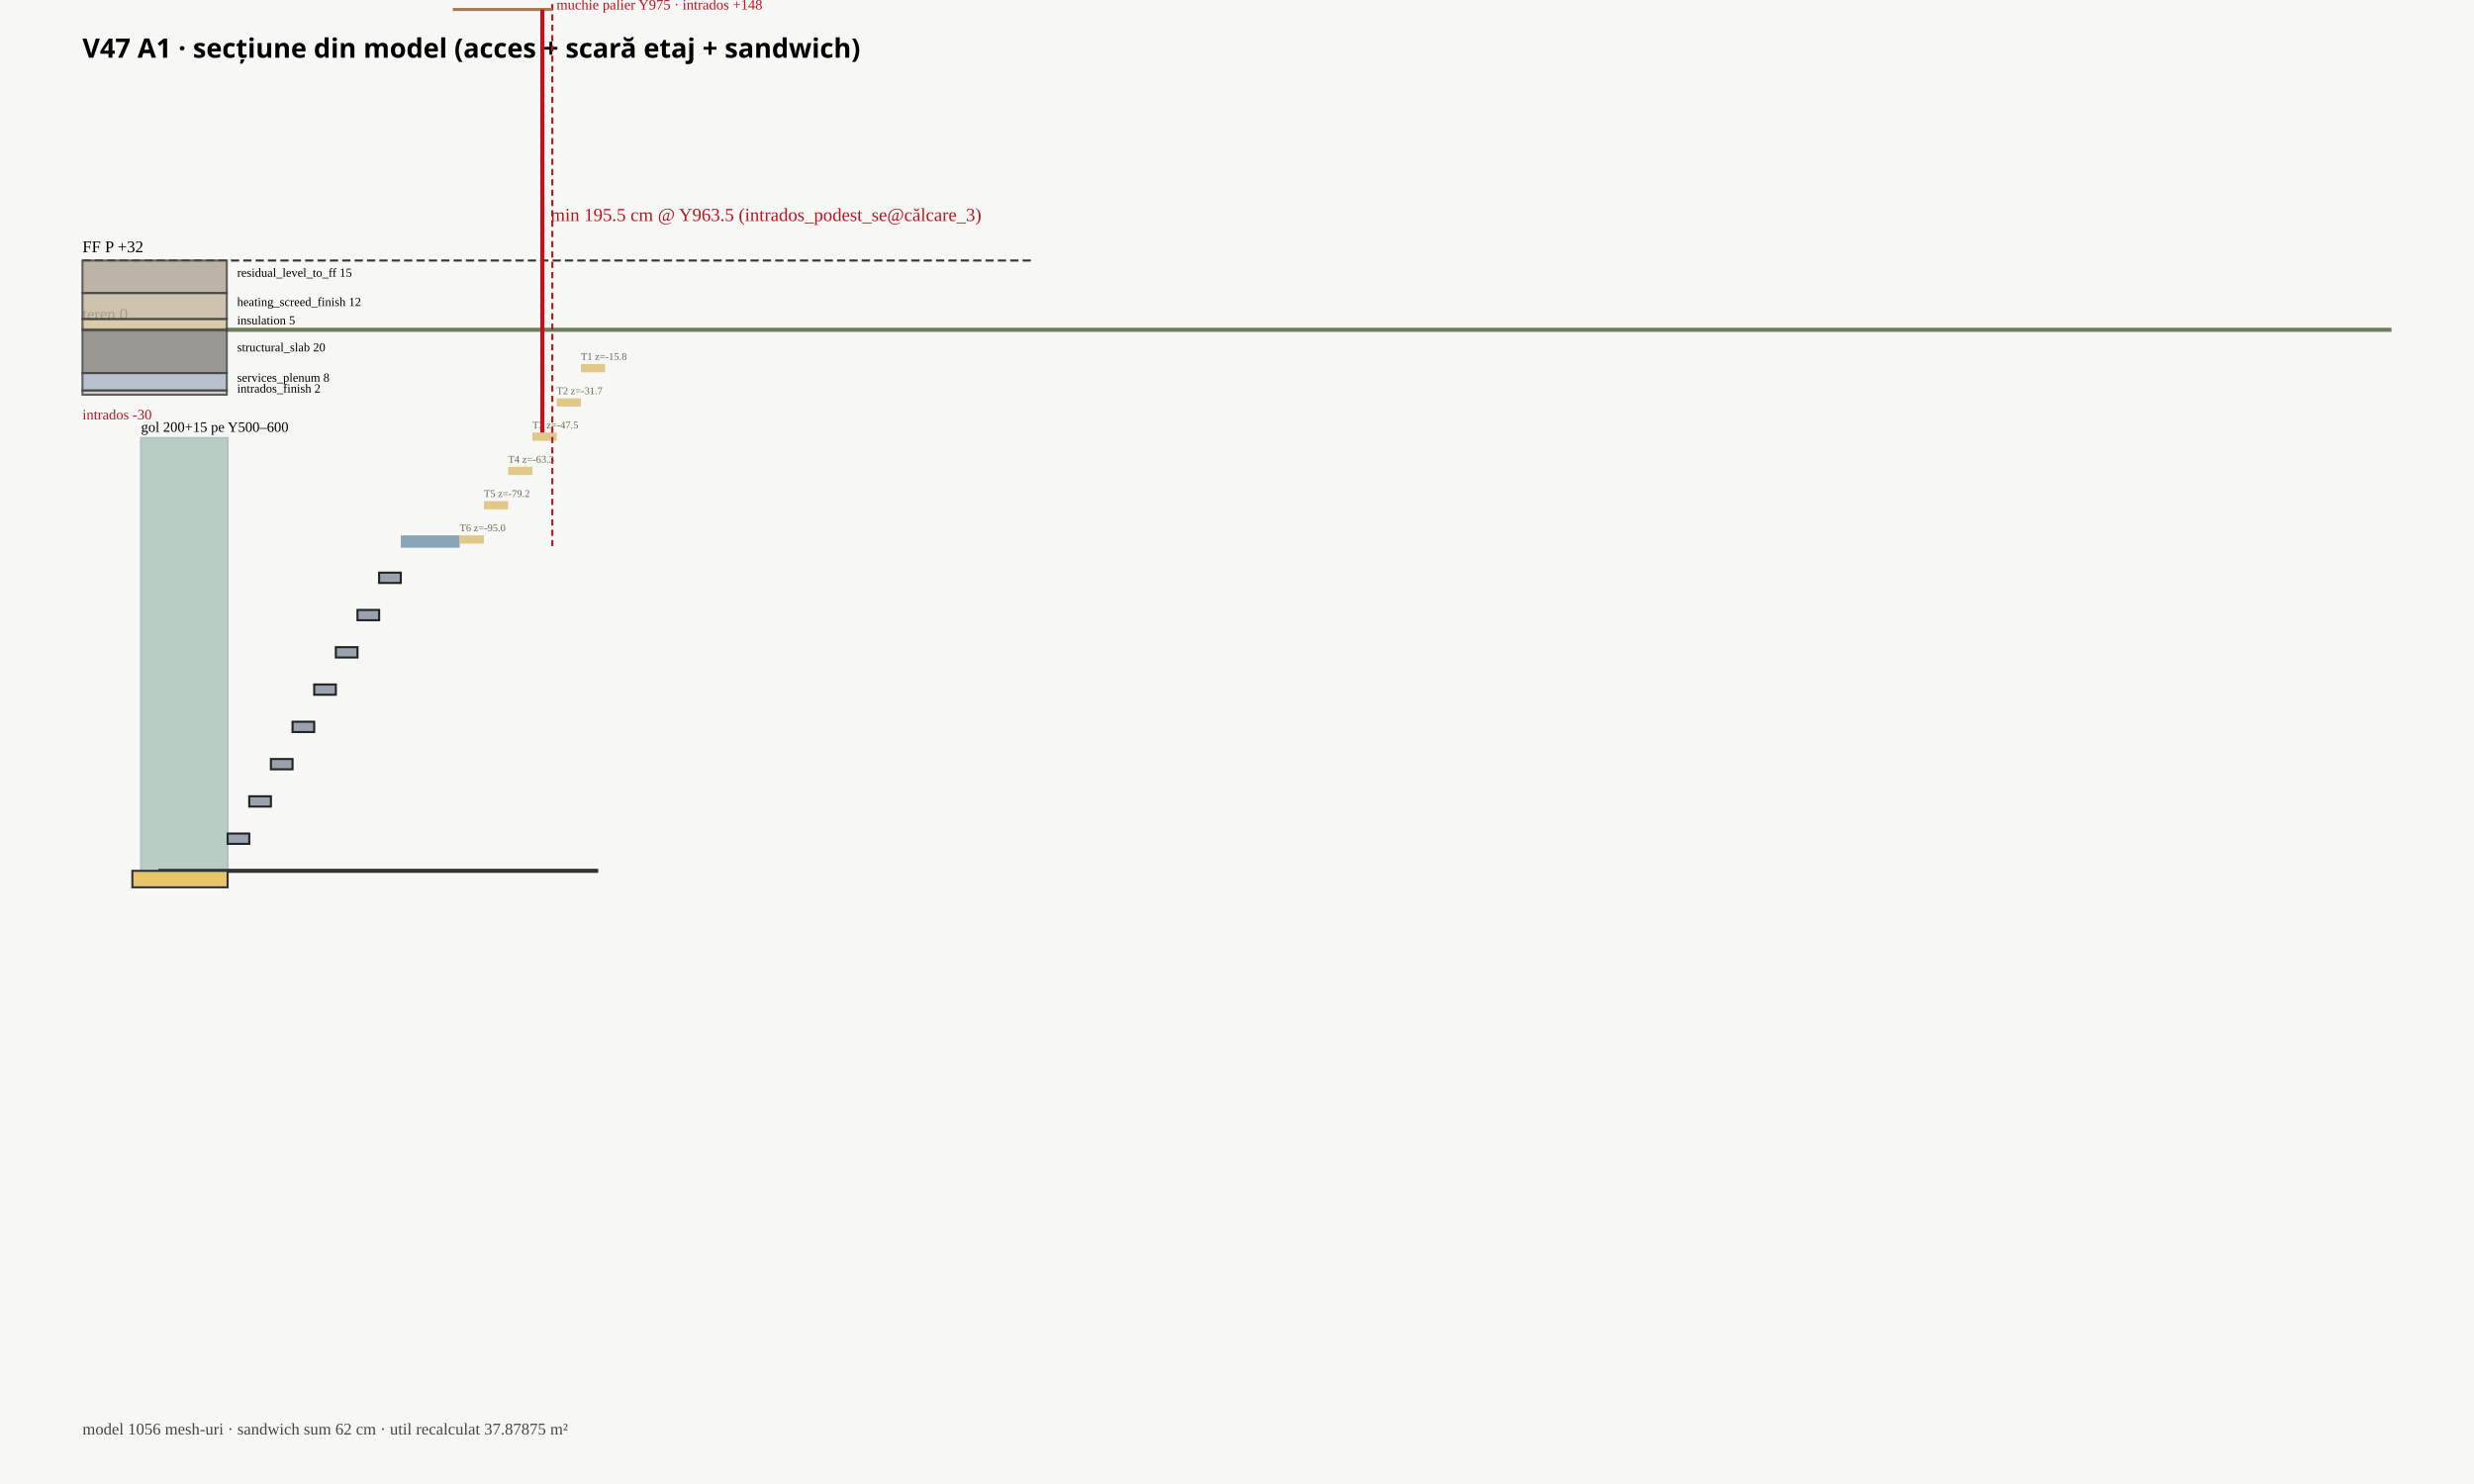
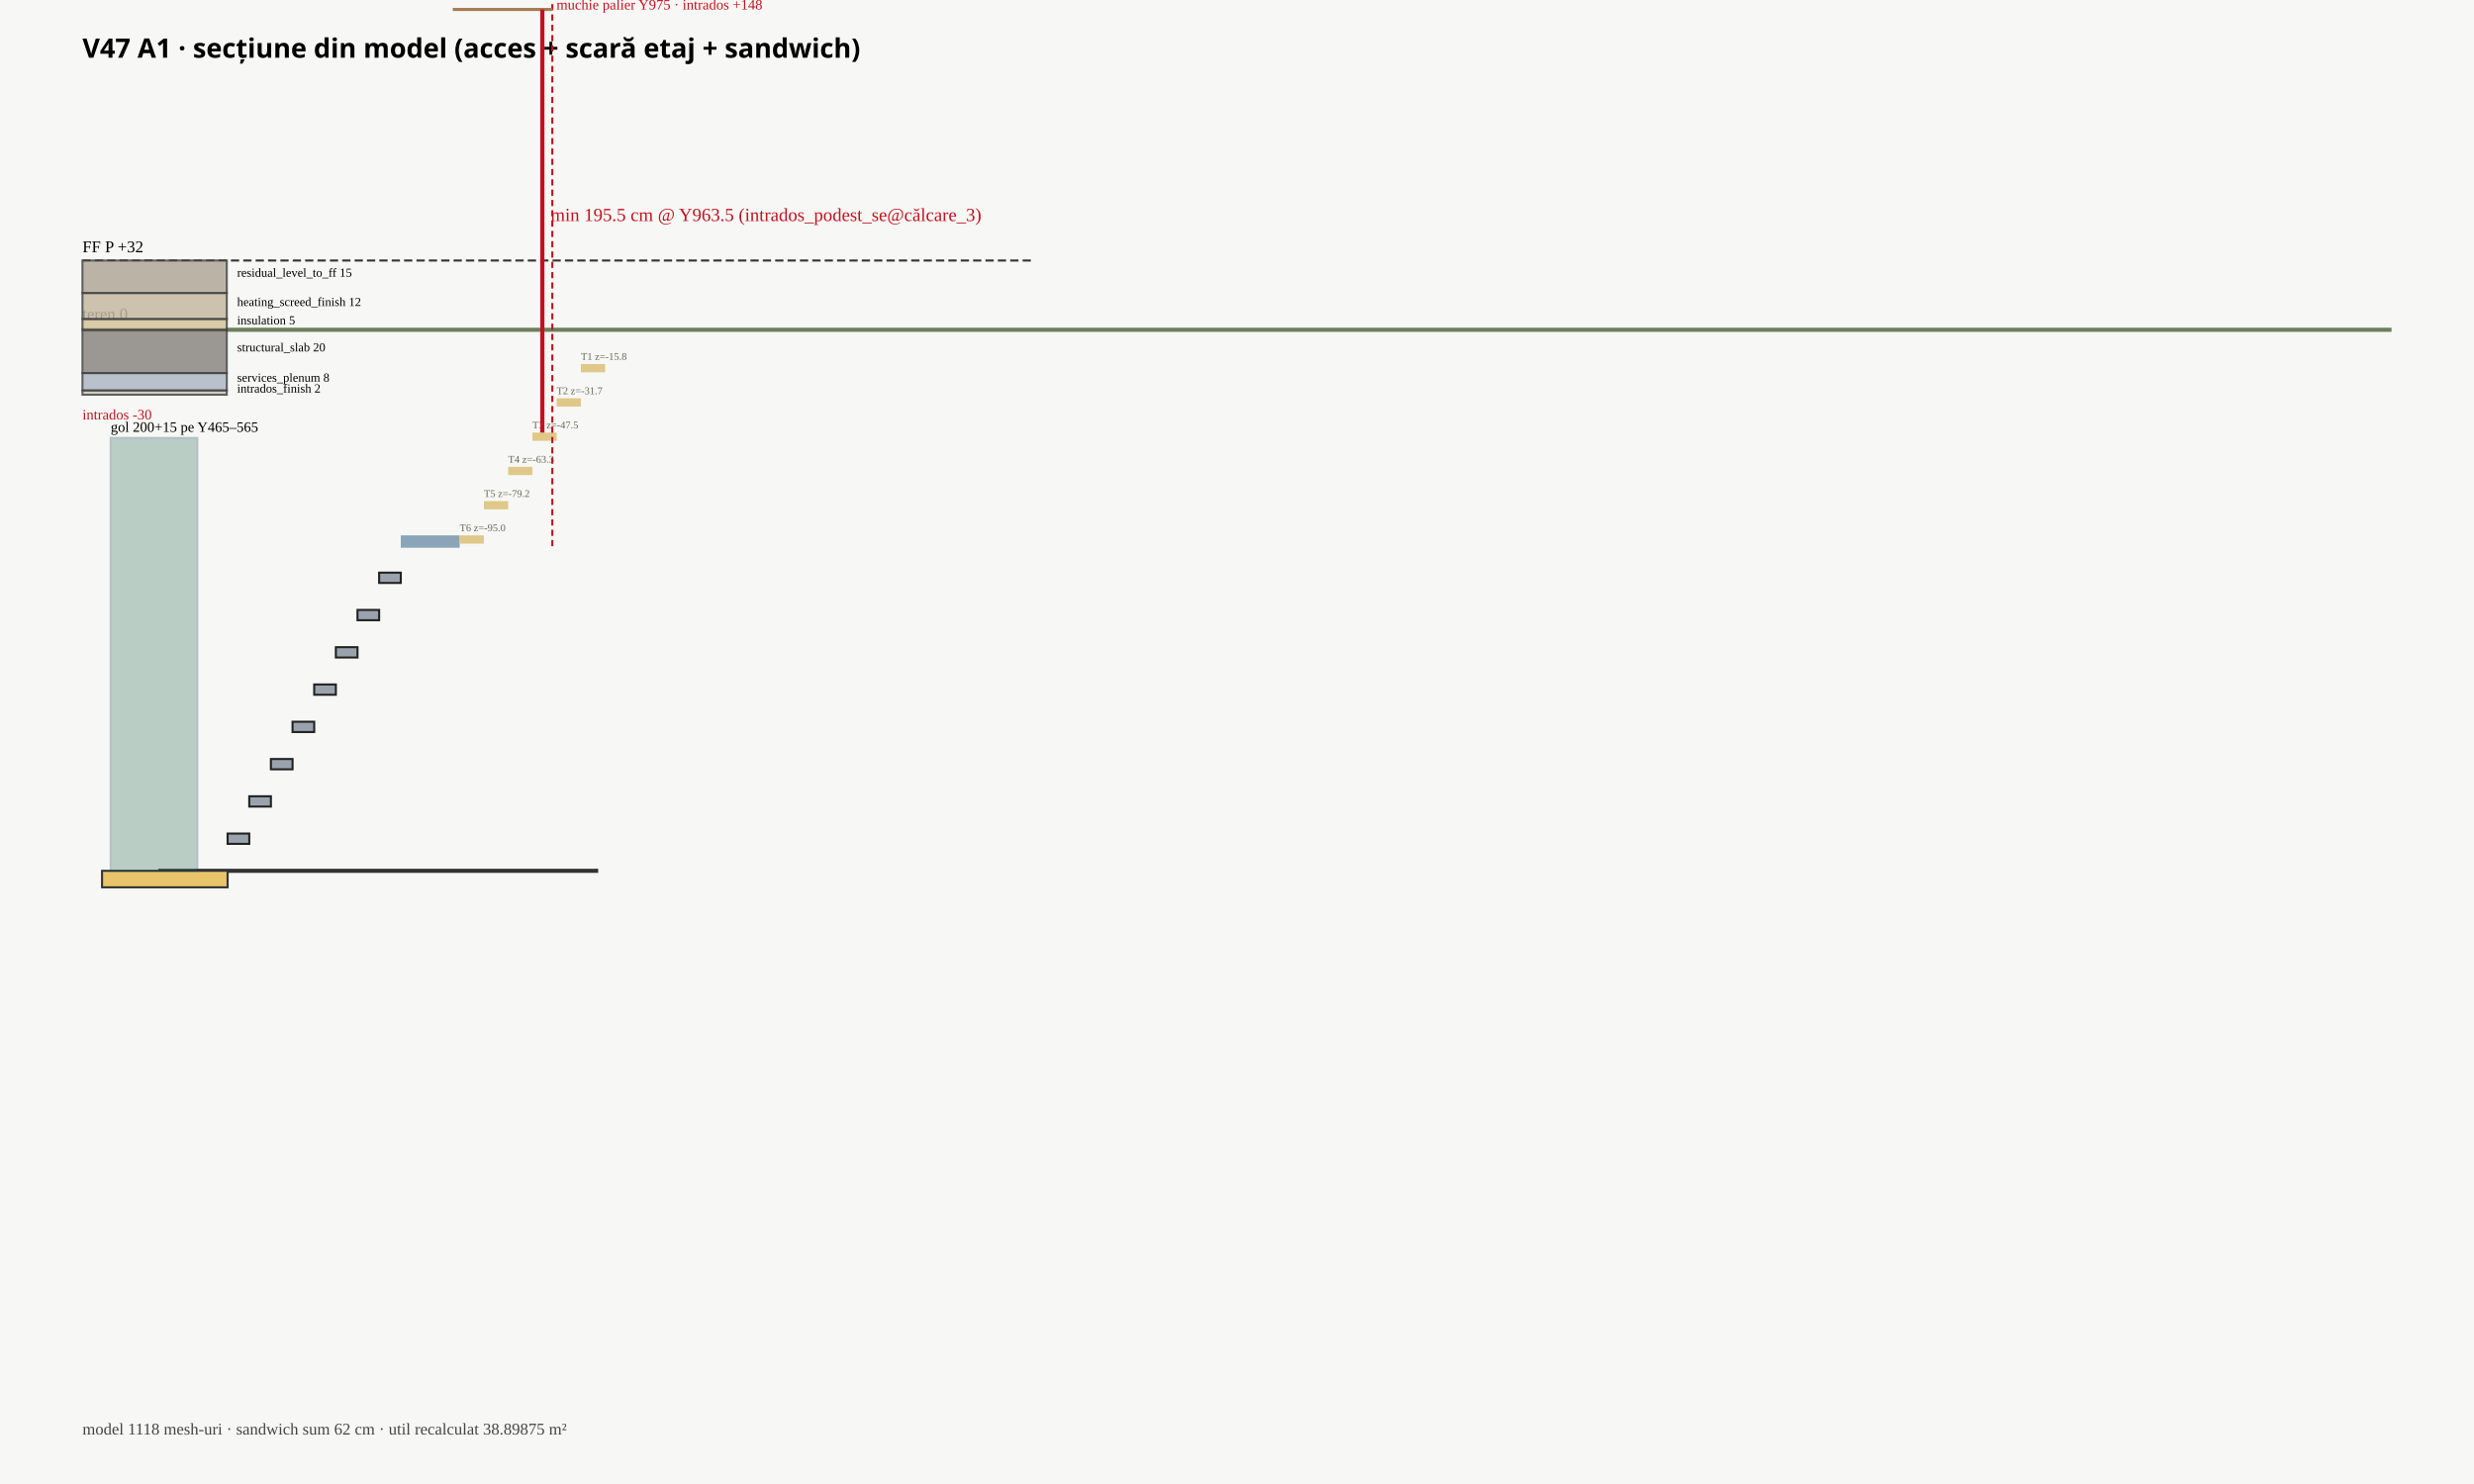
<svg xmlns="http://www.w3.org/2000/svg" width="1200" height="720" viewBox="0 0 1200 720">
  <rect width="100%" height="100%" fill="#f7f7f5" />
  <text x="40" y="28" font-size="13" font-weight="600" font-family="IBM Plex Sans,Segoe UI,sans-serif">V47 A1 · secțiune din model (acces + scară etaj + sandwich)</text>
  <line x1="40" y1="160" x2="1160" y2="160" stroke="#6d7f5c" stroke-width="2" />
  <text x="40" y="155" font-size="8">teren 0</text>
  <line x1="40" y1="126.4" x2="500" y2="126.4" stroke="#333" stroke-dasharray="4 2" />
  <text x="40" y="122.4" font-size="8">FF P +32</text>
  <line x1="40" y1="-176" x2="400" y2="-176" stroke="#555" stroke-dasharray="3 2" />
  <text x="40" y="-180" font-size="8">FF E +320</text>
  <rect x="40" y="189.4" width="70" height="2.1" fill="#cfc8bc" stroke="#444" opacity="0.85" />
  <text x="115" y="190.45" font-size="6">intrados_finish 2</text>
  <rect x="40" y="181" width="70" height="8.4" fill="#aeb8c4" stroke="#444" opacity="0.85" />
  <text x="115" y="185.2" font-size="6">services_plenum 8</text>
  <rect x="40" y="160" width="70" height="21" fill="#8b8680" stroke="#444" opacity="0.85" />
  <text x="115" y="170.5" font-size="6">structural_slab 20</text>
  <rect x="40" y="154.75" width="70" height="5.25" fill="#d4c49a" stroke="#444" opacity="0.85" />
  <text x="115" y="157.375" font-size="6">insulation 5</text>
  <rect x="40" y="142.15" width="70" height="12.6" fill="#c4b8a0" stroke="#444" opacity="0.85" />
  <text x="115" y="148.45" font-size="6">heating_screed_finish 12</text>
  <rect x="40" y="126.4" width="70" height="15.75" fill="#b0a898" stroke="#444" opacity="0.85" />
  <text x="115" y="134.275" font-size="6">residual_level_to_ff 15</text>
  <text x="40" y="203.5" font-size="7" fill="#c1121f">intrados -30</text>
  <line x1="76.8" y1="422.5" x2="290.16" y2="422.5" stroke="#333" stroke-width="2" />
  <rect x="207" y="-24.8" width="12.6" height="3.15" fill="#7a8390" stroke="#222" />
  <rect x="207" y="-24.79" width="12.6" height="21" fill="#5a6570" opacity="0.55" />
  <rect x="194.4" y="-41.6" width="12.6" height="3.15" fill="#7a8390" stroke="#222" />
  <rect x="194.4" y="-41.59" width="12.6" height="21" fill="#5a6570" opacity="0.55" />
  <rect x="181.8" y="-58.4" width="12.6" height="3.15" fill="#7a8390" stroke="#222" />
  <rect x="181.8" y="-58.39" width="12.6" height="21" fill="#5a6570" opacity="0.55" />
  <rect x="169.2" y="-75.2" width="12.6" height="3.15" fill="#7a8390" stroke="#222" />
  <rect x="169.2" y="-75.19" width="12.6" height="21" fill="#5a6570" opacity="0.55" />
  <rect x="156.6" y="-92" width="12.6" height="3.15" fill="#7a8390" stroke="#222" />
  <rect x="156.6" y="-91.99" width="12.6" height="21" fill="#5a6570" opacity="0.55" />
  <rect x="144" y="-108.8" width="12.6" height="3.15" fill="#7a8390" stroke="#222" />
  <rect x="144" y="-108.79" width="12.6" height="21" fill="#5a6570" opacity="0.55" />
  <rect x="131.4" y="-125.6" width="12.6" height="3.15" fill="#7a8390" stroke="#222" />
  <rect x="131.4" y="-125.59" width="12.6" height="21" fill="#5a6570" opacity="0.55" />
  <rect x="118.8" y="-142.4" width="12.6" height="3.15" fill="#7a8390" stroke="#222" />
  <rect x="118.8" y="-142.389" width="12.6" height="21" fill="#5a6570" opacity="0.55" />
  <rect x="106.2" y="-159.2" width="12.6" height="3.15" fill="#7a8390" stroke="#222" />
  <rect x="106.2" y="-159.19" width="12.6" height="21" fill="#5a6570" opacity="0.55" />
  <rect x="219.6" y="-8" width="48.3" height="6" fill="#c4b496" />
  <text x="223.8" y="-12" font-size="7">podest SE +128 vs FF</text>
  <rect x="55.8" y="-176" width="50.4" height="12.6" fill="#e4ddd0" stroke="#333" />
  <text x="55.8" y="-180" font-size="7">palier sup. etaj</text>
  <rect x="183.9" y="277.833" width="10.5" height="5" fill="#9aa3ad" stroke="#222" />
  <rect x="173.4" y="295.917" width="10.5" height="5" fill="#9aa3ad" stroke="#222" />
  <rect x="162.9" y="314" width="10.5" height="5" fill="#9aa3ad" stroke="#222" />
  <rect x="152.4" y="332.083" width="10.5" height="5" fill="#9aa3ad" stroke="#222" />
  <rect x="141.9" y="350.167" width="10.5" height="5" fill="#9aa3ad" stroke="#222" />
  <rect x="131.4" y="368.25" width="10.5" height="5" fill="#9aa3ad" stroke="#222" />
  <rect x="120.9" y="386.333" width="10.5" height="5" fill="#9aa3ad" stroke="#222" />
  <rect x="110.4" y="404.417" width="10.5" height="5" fill="#9aa3ad" stroke="#222" />
  <rect x="194.4" y="259.75" width="28.56" height="6" fill="#8aa4b8" />
-   <rect x="64.2" y="422.5" width="46.2" height="8" fill="#e8c56a" stroke="#333" />
-   <rect x="68.4" y="212.5" width="42" height="210" fill="#2d6a4f" opacity="0.3" stroke="#145" />
-   <text x="68.4" y="209.5" font-size="7">gol 200+15 pe Y500–600</text>
+   <rect x="49.5" y="422.5" width="60.9" height="8" fill="#e8c56a" stroke="#333" />
+   <rect x="53.7" y="212.5" width="42" height="210" fill="#2d6a4f" opacity="0.3" stroke="#145" />
+   <text x="53.7" y="209.5" font-size="7">gol 200+15 pe Y465–565</text>
  <rect x="281.76" y="176.625" width="11.76" height="4" fill="#e0c888" />
  <text x="281.76" y="174.625" font-size="5" fill="#665">T1 z=-15.8</text>
  <rect x="270" y="193.25" width="11.76" height="4" fill="#e0c888" />
  <text x="270" y="191.25" font-size="5" fill="#665">T2 z=-31.7</text>
  <rect x="258.24" y="209.875" width="11.76" height="4" fill="#e0c888" />
  <text x="258.24" y="207.875" font-size="5" fill="#665">T3 z=-47.5</text>
  <rect x="246.48" y="226.5" width="11.76" height="4" fill="#e0c888" />
  <text x="246.48" y="224.5" font-size="5" fill="#665">T4 z=-63.3</text>
  <rect x="234.72" y="243.125" width="11.76" height="4" fill="#e0c888" />
  <text x="234.72" y="241.125" font-size="5" fill="#665">T5 z=-79.2</text>
  <rect x="222.96" y="259.75" width="11.76" height="4" fill="#e0c888" />
  <text x="222.96" y="257.75" font-size="5" fill="#665">T6 z=-95.0</text>
  <line x1="267.9" y1="265" x2="267.9" y2="-50" stroke="#c1121f" stroke-dasharray="3 2" />
  <text x="269.9" y="4.6" font-size="7" fill="#c1121f">muchie palier Y975 · intrados +148</text>
  <line x1="219.6" y1="4.6" x2="267.9" y2="4.6" stroke="#a67c52" stroke-width="1.5" />
  <line x1="263.07" y1="209.875" x2="263.07" y2="4.6" stroke="#c1121f" stroke-width="2" />
  <text x="267.07" y="107.237" font-size="9" fill="#c1121f">min 195.5 cm @ Y963.5 (intrados_podest_se@călcare_3)</text>
-   <text x="40" y="696" font-size="8" fill="#444">model 1056 mesh-uri · sandwich sum 62 cm · util recalculat 37.87875 m²</text>
+   <text x="40" y="696" font-size="8" fill="#444">model 1118 mesh-uri · sandwich sum 62 cm · util recalculat 38.89875 m²</text>
</svg>
